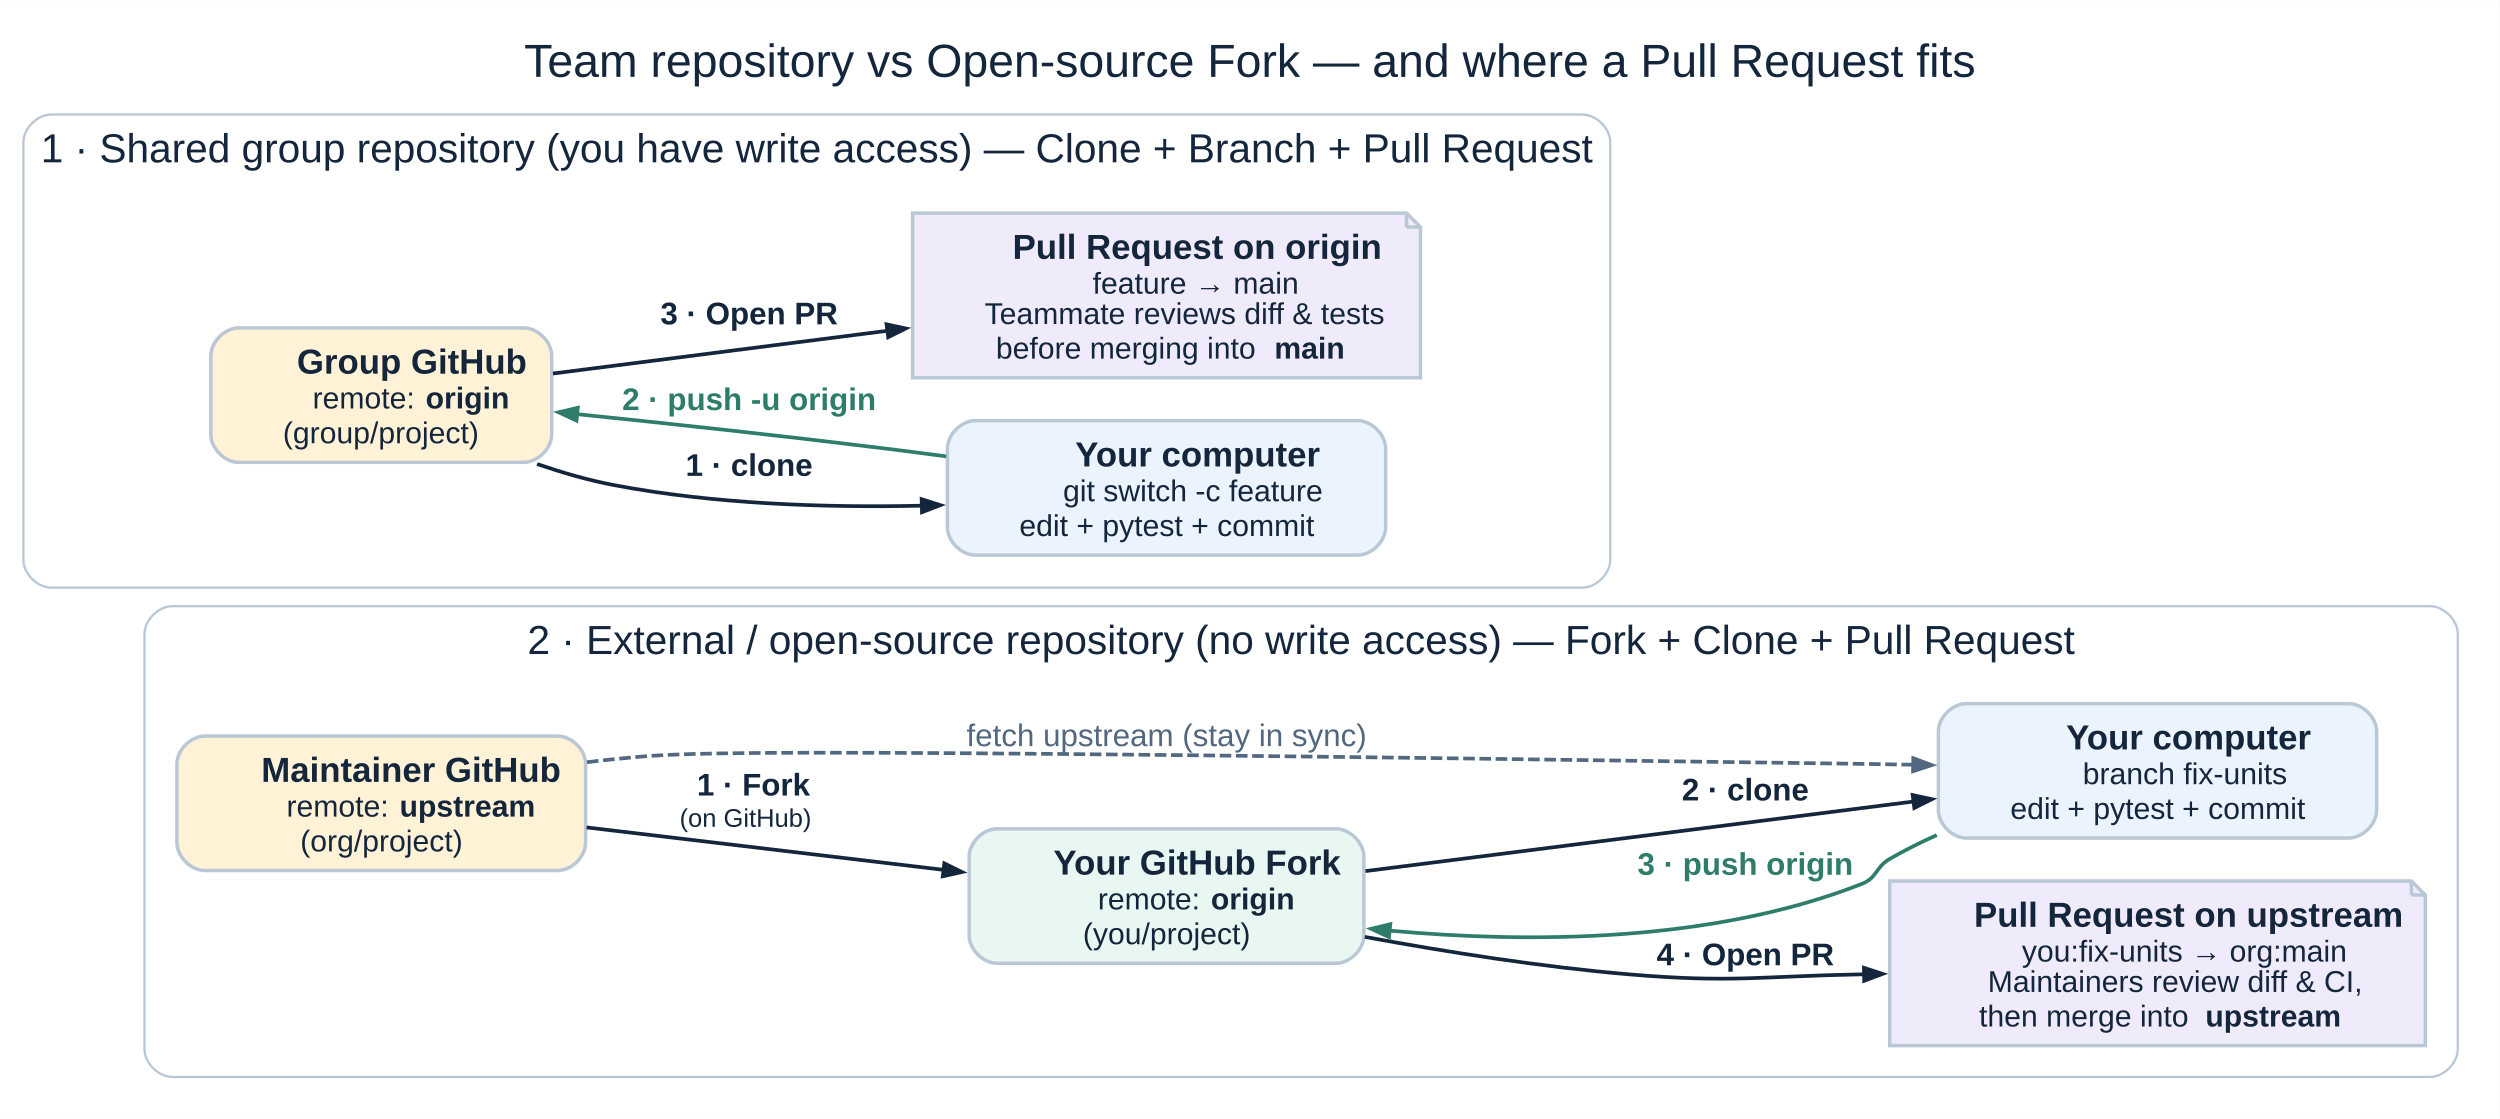
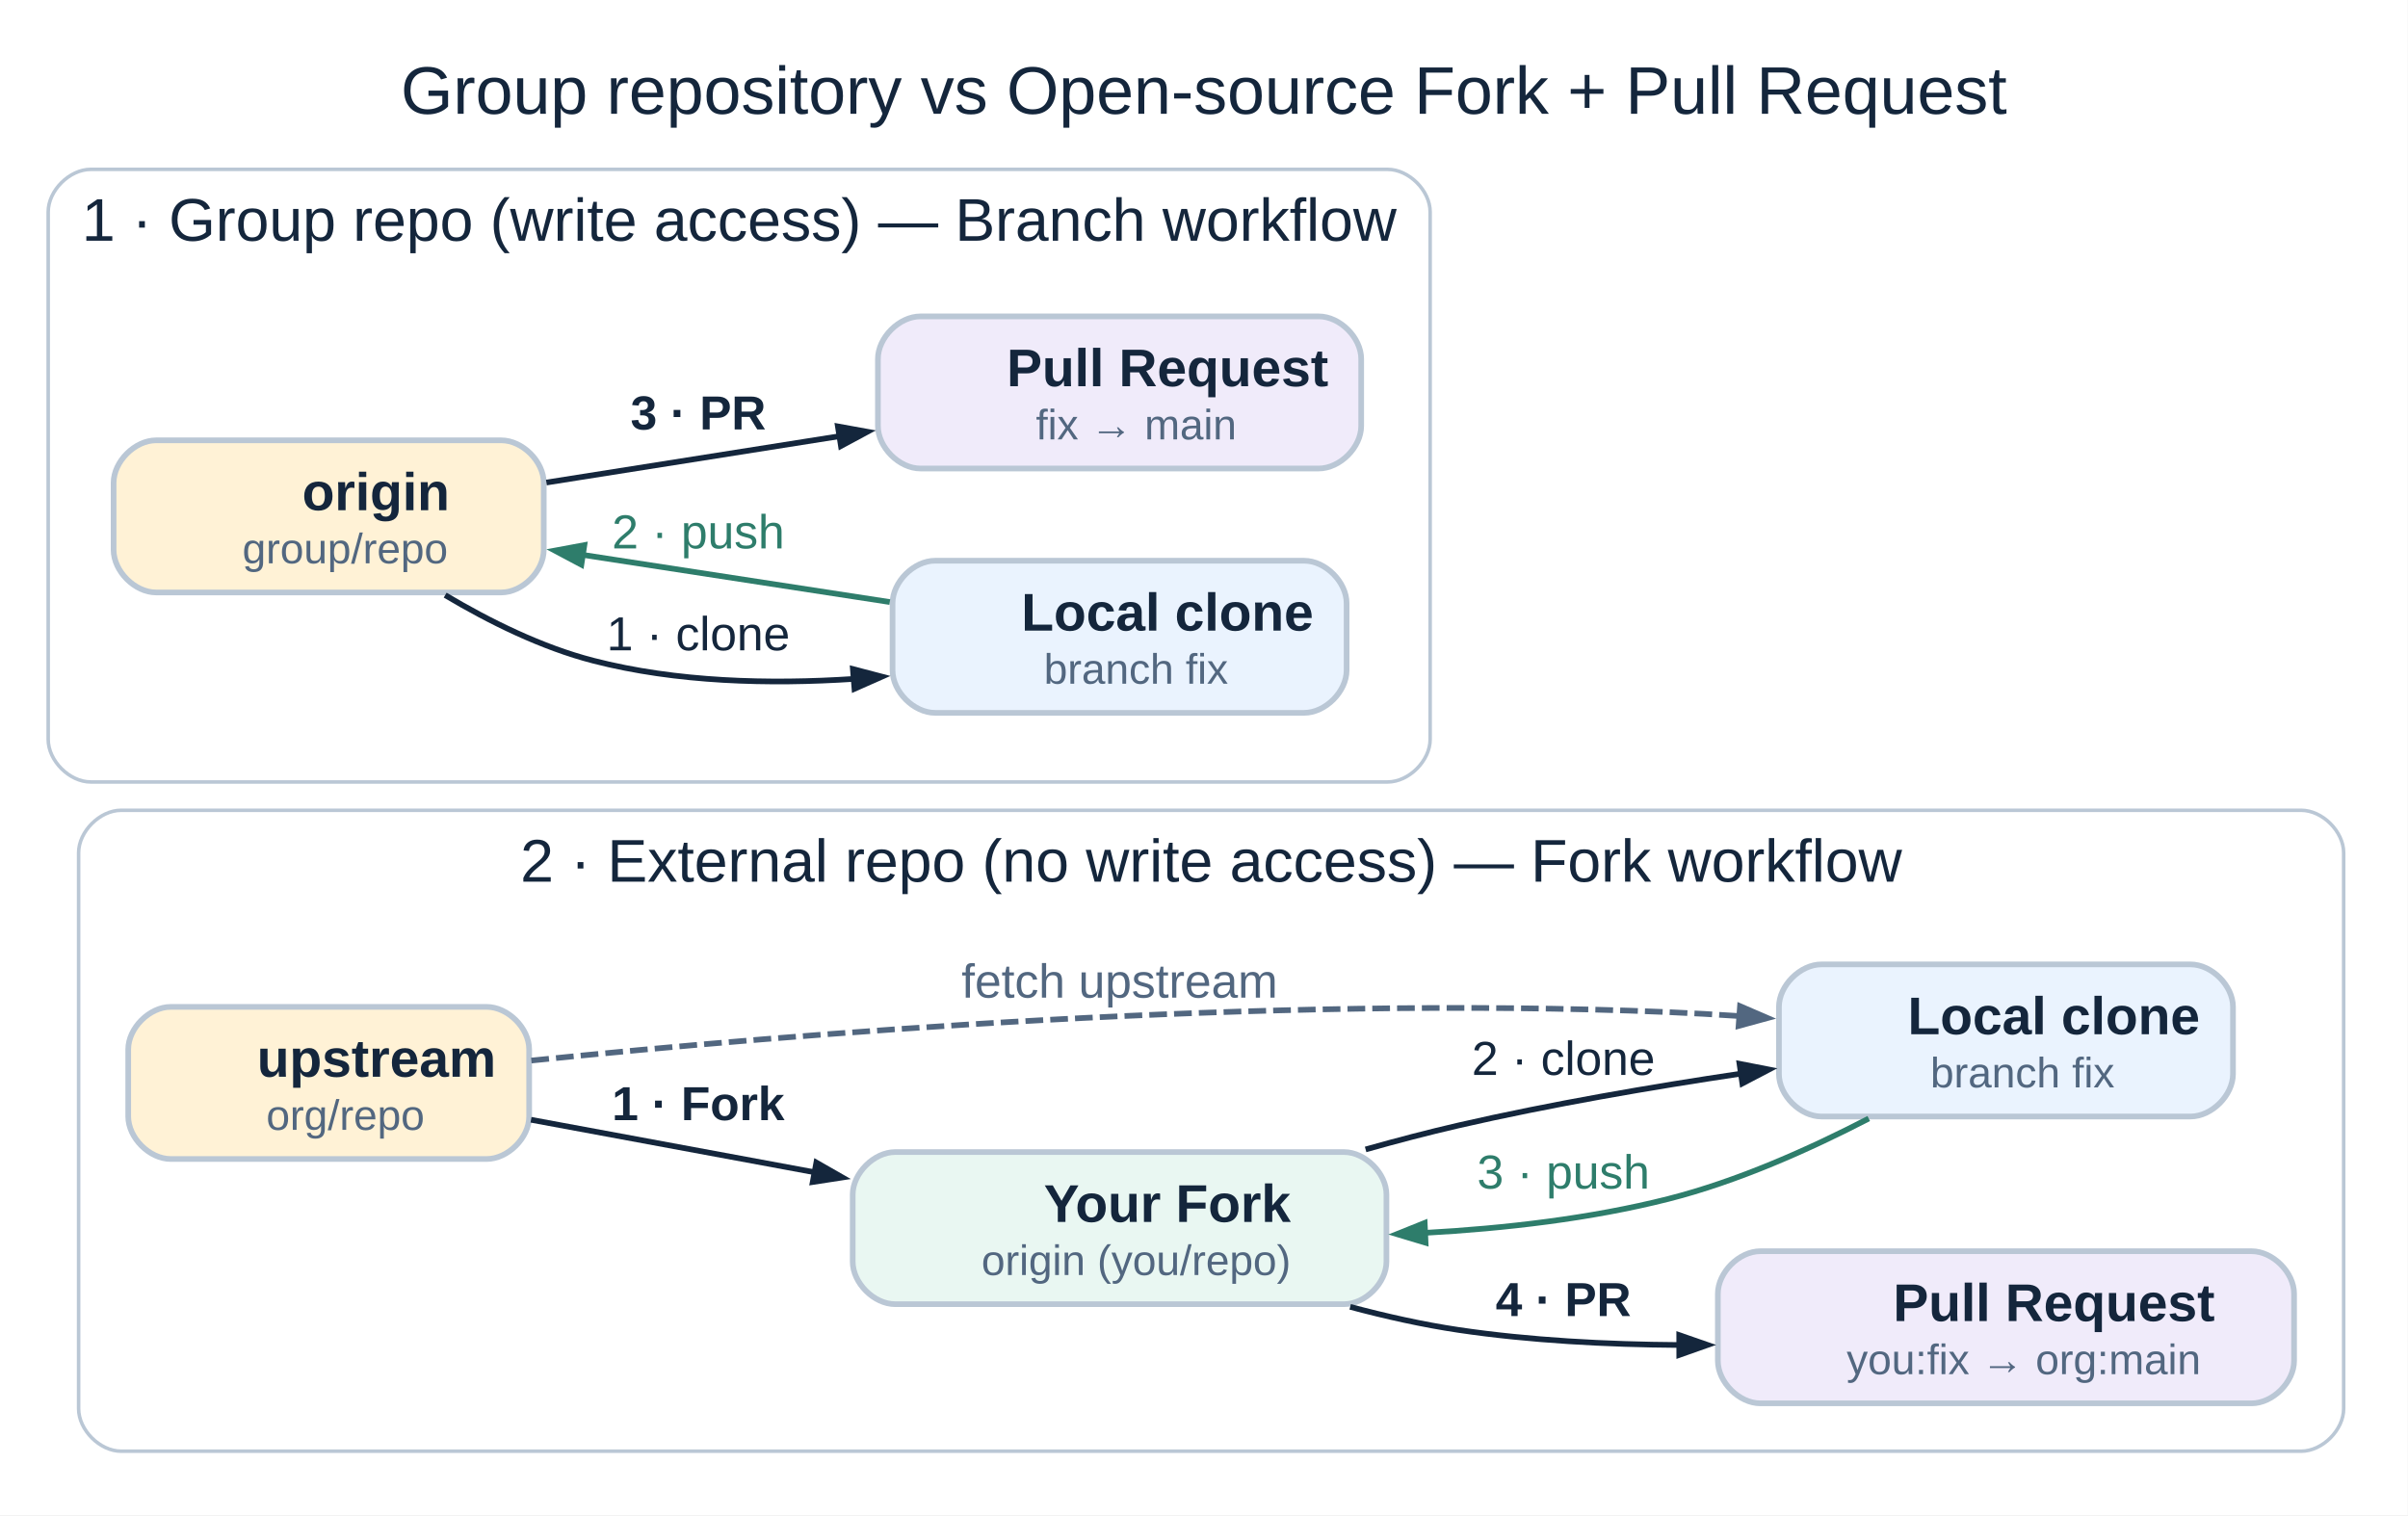
- <svg xmlns="http://www.w3.org/2000/svg" width="720" height="322" viewBox="0.00 0.00 1078.00 482.00" role="img" aria-labelledby="git-clone-fork-pr-title git-clone-fork-pr-desc">
-   <g id="graph0" class="graph" transform="scale(1 1) rotate(0) translate(10.08 472.33)">
-     <polygon fill="white" stroke="none" points="-10.08,10.08 -10.08,-472.33 1067.8,-472.33 1067.8,10.08 -10.08,10.08" />
-     <text xml:space="preserve" text-anchor="middle" x="528.86" y="-439.25" font-family="Arial" font-size="20.00" fill="#14263c">Team repository vs Open-source Fork — and where a Pull Request fits</text>
+ <svg xmlns="http://www.w3.org/2000/svg" width="680" height="428" viewBox="0.00 0.00 680.00 428.00" role="img" aria-labelledby="git-clone-fork-pr-title git-clone-fork-pr-desc">
+   <g id="graph0" class="graph" transform="scale(1 1) rotate(0) translate(10.08 417.83)">
+     <polygon fill="white" stroke="none" points="-10.08,10.08 -10.08,-417.83 669.83,-417.83 669.83,10.08 -10.08,10.08" />
+     <text xml:space="preserve" text-anchor="middle" x="329.88" y="-385.7" font-family="Arial" font-size="19.00" fill="#14263c">Group repository vs Open-source Fork + Pull Request</text>
    <g id="clust1" class="cluster">
-       <path fill="white" stroke="#bac7d5" d="M64.22,-8C64.22,-8 1037.72,-8 1037.72,-8 1043.72,-8 1049.72,-14 1049.72,-20 1049.72,-20 1049.72,-199 1049.72,-199 1049.72,-205 1043.72,-211 1037.72,-211 1037.72,-211 64.22,-211 64.22,-211 58.22,-211 52.22,-205 52.22,-199 52.22,-199 52.22,-20 52.22,-20 52.22,-14 58.22,-8 64.22,-8" />
-       <text xml:space="preserve" text-anchor="middle" x="550.97" y="-190.38" font-family="Arial" font-size="17.50" fill="#14263c">2 · External / open-source repository (no write access) — Fork + Clone + Pull Request</text>
+       <path fill="white" stroke="#bac7d5" d="M24.12,-8C24.12,-8 639.75,-8 639.75,-8 645.75,-8 651.75,-14 651.75,-20 651.75,-20 651.75,-177 651.75,-177 651.75,-183 645.75,-189 639.75,-189 639.75,-189 24.12,-189 24.12,-189 18.12,-189 12.12,-183 12.12,-177 12.12,-177 12.12,-20 12.12,-20 12.12,-14 18.12,-8 24.12,-8" />
+       <text xml:space="preserve" text-anchor="middle" x="331.94" y="-168.85" font-family="Arial" font-size="17.00" fill="#14263c">2 · External repo (no write access) — Fork workflow</text>
    </g>
    <g id="clust2" class="cluster">
-       <path fill="white" stroke="#bac7d5" d="M12,-219C12,-219 672.25,-219 672.25,-219 678.25,-219 684.25,-225 684.25,-231 684.25,-231 684.25,-411 684.25,-411 684.25,-417 678.25,-423 672.25,-423 672.25,-423 12,-423 12,-423 6,-423 0,-417 0,-411 0,-411 0,-231 0,-231 0,-225 6,-219 12,-219" />
-       <text xml:space="preserve" text-anchor="middle" x="342.12" y="-402.38" font-family="Arial" font-size="17.50" fill="#14263c">1 · Shared group repository (you have write access) — Clone + Branch + Pull Request</text>
+       <path fill="white" stroke="#bac7d5" d="M15.53,-197C15.53,-197 381.78,-197 381.78,-197 387.78,-197 393.78,-203 393.78,-209 393.78,-209 393.78,-358 393.78,-358 393.78,-364 387.78,-370 381.78,-370 381.78,-370 15.53,-370 15.53,-370 9.53,-370 3.53,-364 3.53,-358 3.53,-358 3.53,-209 3.53,-209 3.53,-203 9.53,-197 15.53,-197" />
+       <text xml:space="preserve" text-anchor="middle" x="198.66" y="-349.85" font-family="Arial" font-size="17.00" fill="#14263c">1 · Group repo (write access) — Branch workflow</text>
    </g>
    <g id="node1" class="node">
-       <path fill="#fff2d6" stroke="#bac7d5" stroke-width="1.5" d="M230.44,-154.98C230.44,-154.98 78.22,-154.98 78.22,-154.98 72.22,-154.98 66.22,-148.98 66.22,-142.98 66.22,-142.98 66.22,-109.02 66.22,-109.02 66.22,-103.02 72.22,-97.02 78.22,-97.02 78.22,-97.02 230.44,-97.02 230.44,-97.02 236.44,-97.02 242.44,-103.02 242.44,-109.02 242.44,-109.02 242.44,-142.98 242.44,-142.98 242.44,-148.98 236.44,-154.98 230.44,-154.98" />
-       <text xml:space="preserve" text-anchor="start" x="75.58" y="-135.25" font-family="Arial" font-size="15.00" fill="#14263c">      </text>
-       <text xml:space="preserve" text-anchor="start" x="102.58" y="-135.25" font-family="Arial" font-weight="bold" font-size="15.00" fill="#14263c">Maintainer GitHub</text>
-       <text xml:space="preserve" text-anchor="start" x="86.45" y="-120.25" font-family="Arial" font-size="15.00" fill="#14263c">      </text>
-       <text xml:space="preserve" text-anchor="start" x="113.45" y="-120.25" font-family="Arial" font-size="13.00" fill="#14263c">remote: </text>
-       <text xml:space="preserve" text-anchor="start" x="162.2" y="-120.25" font-family="Arial" font-weight="bold" font-size="13.00" fill="#14263c">upstream</text>
-       <text xml:space="preserve" text-anchor="start" x="97.7" y="-105.25" font-family="Arial" font-size="13.00" fill="#14263c">      (org/project)</text>
-       <text xml:space="preserve" text-anchor="start" x="192.95" y="-105.25" font-family="Arial" font-size="15.00" fill="#14263c">    </text>
+       <path fill="#fff2d6" stroke="#bac7d5" stroke-width="1.6" d="M127.35,-133.48C127.35,-133.48 38.13,-133.48 38.13,-133.48 32.13,-133.48 26.13,-127.48 26.13,-121.48 26.13,-121.48 26.13,-102.52 26.13,-102.52 26.13,-96.52 32.13,-90.52 38.13,-90.52 38.13,-90.52 127.35,-90.52 127.35,-90.52 133.35,-90.52 139.35,-96.52 139.35,-102.52 139.35,-102.52 139.35,-121.48 139.35,-121.48 139.35,-127.48 133.35,-133.48 127.35,-133.48" />
+       <text xml:space="preserve" text-anchor="start" x="35.49" y="-113.75" font-family="Arial" font-size="15.00" fill="#14263c">      </text>
+       <text xml:space="preserve" text-anchor="start" x="62.49" y="-113.75" font-family="Arial" font-weight="bold" font-size="15.00" fill="#14263c">upstream</text>
+       <text xml:space="preserve" text-anchor="start" x="38.11" y="-98.75" font-family="Arial" font-size="15.00" fill="#14263c">      </text>
+       <text xml:space="preserve" text-anchor="start" x="65.11" y="-98.75" font-family="Arial" font-size="12.00" fill="#526780">org/repo</text>
+       <text xml:space="preserve" text-anchor="start" x="109.36" y="-98.75" font-family="Arial" font-size="15.00" fill="#14263c">    </text>
    </g>
    <g id="node2" class="node">
-       <path fill="#e9f7f2" stroke="#bac7d5" stroke-width="1.5" d="M566.03,-114.98C566.03,-114.98 419.81,-114.98 419.81,-114.98 413.81,-114.98 407.81,-108.98 407.81,-102.98 407.81,-102.98 407.81,-69.02 407.81,-69.02 407.81,-63.02 413.81,-57.02 419.81,-57.02 419.81,-57.02 566.03,-57.02 566.03,-57.02 572.03,-57.02 578.03,-63.02 578.03,-69.02 578.03,-69.02 578.03,-102.98 578.03,-102.98 578.03,-108.98 572.03,-114.98 566.03,-114.98" />
-       <text xml:space="preserve" text-anchor="start" x="417.17" y="-95.25" font-family="Arial" font-size="15.00" fill="#14263c">      </text>
-       <text xml:space="preserve" text-anchor="start" x="444.17" y="-95.25" font-family="Arial" font-weight="bold" font-size="15.00" fill="#14263c">Your GitHub Fork</text>
-       <text xml:space="preserve" text-anchor="start" x="436.3" y="-80.25" font-family="Arial" font-size="15.00" fill="#14263c">      </text>
-       <text xml:space="preserve" text-anchor="start" x="463.3" y="-80.25" font-family="Arial" font-size="13.00" fill="#14263c">remote: </text>
-       <text xml:space="preserve" text-anchor="start" x="512.05" y="-80.25" font-family="Arial" font-weight="bold" font-size="13.00" fill="#14263c">origin</text>
-       <text xml:space="preserve" text-anchor="start" x="435.17" y="-65.25" font-family="Arial" font-size="13.00" fill="#14263c">      (you/project)</text>
-       <text xml:space="preserve" text-anchor="start" x="532.67" y="-65.25" font-family="Arial" font-size="15.00" fill="#14263c">    </text>
+       <path fill="#e9f7f2" stroke="#bac7d5" stroke-width="1.6" d="M369.44,-92.48C369.44,-92.48 242.72,-92.48 242.72,-92.48 236.72,-92.48 230.72,-86.48 230.72,-80.48 230.72,-80.48 230.72,-61.52 230.72,-61.52 230.72,-55.52 236.72,-49.52 242.72,-49.52 242.72,-49.52 369.44,-49.52 369.44,-49.52 375.44,-49.52 381.44,-55.52 381.44,-61.52 381.44,-61.52 381.44,-80.48 381.44,-80.48 381.44,-86.48 375.44,-92.48 369.44,-92.48" />
+       <text xml:space="preserve" text-anchor="start" x="257.7" y="-72.75" font-family="Arial" font-size="15.00" fill="#14263c">      </text>
+       <text xml:space="preserve" text-anchor="start" x="284.7" y="-72.75" font-family="Arial" font-weight="bold" font-size="15.00" fill="#14263c">Your Fork</text>
+       <text xml:space="preserve" text-anchor="start" x="240.08" y="-57.75" font-family="Arial" font-size="15.00" fill="#14263c">      </text>
+       <text xml:space="preserve" text-anchor="start" x="267.08" y="-57.75" font-family="Arial" font-size="12.00" fill="#526780">origin (you/repo)</text>
+       <text xml:space="preserve" text-anchor="start" x="354.08" y="-57.75" font-family="Arial" font-size="15.00" fill="#14263c">    </text>
    </g>
    <g id="edge1" class="edge">
-       <path fill="none" stroke="#14263c" stroke-width="1.6" d="M242.89,-115.59C290.17,-109.98 348.59,-103.03 396.97,-97.28" />
-       <polygon fill="#14263c" stroke="#14263c" stroke-width="1.6" points="397.11,-100.09 404.72,-96.36 396.45,-94.53 397.11,-100.09" />
-       <text xml:space="preserve" text-anchor="start" x="286.69" y="-129.36" font-family="Arial" font-size="13.50" fill="#14263c"> </text>
-       <text xml:space="preserve" text-anchor="start" x="290.44" y="-129.36" font-family="Arial" font-weight="bold" font-size="13.50" fill="#14263c">1 · Fork</text>
-       <text xml:space="preserve" text-anchor="start" x="282.94" y="-115.86" font-family="Arial" font-size="11.00" fill="#14263c">(on GitHub)</text>
-       <text xml:space="preserve" text-anchor="start" x="339.19" y="-115.86" font-family="Arial" font-size="13.50" fill="#14263c"> </text>
+       <path fill="none" stroke="#14263c" stroke-width="1.6" d="M139.88,-101.6C164.18,-97.1 193.16,-91.73 220.01,-86.76" />
+       <polygon fill="#14263c" stroke="#14263c" stroke-width="1.6" points="220.45,-89.52 227.81,-85.31 219.43,-84.02 220.45,-89.52" />
+       <text xml:space="preserve" text-anchor="start" x="158.97" y="-101.49" font-family="Arial" font-size="13.50" fill="#14263c"> </text>
+       <text xml:space="preserve" text-anchor="start" x="162.72" y="-101.49" font-family="Arial" font-weight="bold" font-size="13.50" fill="#14263c">1 · Fork</text>
+       <text xml:space="preserve" text-anchor="start" x="211.47" y="-101.49" font-family="Arial" font-size="13.50" fill="#14263c"> </text>
    </g>
    <g id="node3" class="node">
-       <path fill="#eaf3fe" stroke="#bac7d5" stroke-width="1.5" d="M1002.72,-168.98C1002.72,-168.98 837.75,-168.98 837.75,-168.98 831.75,-168.98 825.75,-162.98 825.75,-156.98 825.75,-156.98 825.75,-123.02 825.75,-123.02 825.75,-117.02 831.75,-111.02 837.75,-111.02 837.75,-111.02 1002.72,-111.02 1002.72,-111.02 1008.72,-111.02 1014.72,-117.02 1014.72,-123.02 1014.72,-123.02 1014.72,-156.98 1014.72,-156.98 1014.72,-162.98 1008.72,-168.98 1002.72,-168.98" />
-       <text xml:space="preserve" text-anchor="start" x="853.86" y="-149.25" font-family="Arial" font-size="15.00" fill="#14263c">      </text>
-       <text xml:space="preserve" text-anchor="start" x="880.86" y="-149.25" font-family="Arial" font-weight="bold" font-size="15.00" fill="#14263c">Your computer</text>
-       <text xml:space="preserve" text-anchor="start" x="860.99" y="-134.25" font-family="Arial" font-size="15.00" fill="#14263c">      </text>
-       <text xml:space="preserve" text-anchor="start" x="887.99" y="-134.25" font-family="Arial" font-size="13.00" fill="#14263c">branch fix-units</text>
-       <text xml:space="preserve" text-anchor="start" x="835.11" y="-119.25" font-family="Arial" font-size="13.00" fill="#14263c">      edit + pytest + commit</text>
-       <text xml:space="preserve" text-anchor="start" x="987.36" y="-119.25" font-family="Arial" font-size="15.00" fill="#14263c">    </text>
+       <path fill="#eaf3fe" stroke="#bac7d5" stroke-width="1.6" d="M608.5,-145.48C608.5,-145.48 504.28,-145.48 504.28,-145.48 498.28,-145.48 492.28,-139.48 492.28,-133.48 492.28,-133.48 492.28,-114.52 492.28,-114.52 492.28,-108.52 498.28,-102.52 504.28,-102.52 504.28,-102.52 608.5,-102.52 608.5,-102.52 614.5,-102.52 620.5,-108.52 620.5,-114.52 620.5,-114.52 620.5,-133.48 620.5,-133.48 620.5,-139.48 614.5,-145.48 608.5,-145.48" />
+       <text xml:space="preserve" text-anchor="start" x="501.64" y="-125.75" font-family="Arial" font-size="15.00" fill="#14263c">      </text>
+       <text xml:space="preserve" text-anchor="start" x="528.64" y="-125.75" font-family="Arial" font-weight="bold" font-size="15.00" fill="#14263c">Local clone</text>
+       <text xml:space="preserve" text-anchor="start" x="508.02" y="-110.75" font-family="Arial" font-size="15.00" fill="#14263c">      </text>
+       <text xml:space="preserve" text-anchor="start" x="535.02" y="-110.75" font-family="Arial" font-size="12.00" fill="#526780">branch fix</text>
+       <text xml:space="preserve" text-anchor="start" x="586.77" y="-110.75" font-family="Arial" font-size="15.00" fill="#14263c">    </text>
    </g>
    <g id="edge5" class="edge">
-       <path fill="none" stroke="#526780" stroke-width="1.6" stroke-dasharray="5,2" d="M243.02,-143.72C246.87,-144.21 250.69,-144.64 254.44,-145 284.36,-147.84 278.21,-150.32 792.75,-143 800,-142.9 807.48,-142.77 815.01,-142.63" />
-       <polygon fill="#526780" stroke="#526780" stroke-width="1.6" points="814.94,-145.43 822.88,-142.47 814.83,-139.83 814.94,-145.43" />
-       <text xml:space="preserve" text-anchor="start" x="402.92" y="-150.64" font-family="Arial" font-size="13.50" fill="#526780"> fetch upstream (stay in sync) </text>
+       <path fill="none" stroke="#526780" stroke-width="1.6" stroke-dasharray="5,2" d="M139.97,-118.33C213.68,-125.85 347,-136.83 461.03,-132 467.65,-131.72 474.53,-131.33 481.42,-130.87" />
+       <polygon fill="#526780" stroke="#526780" stroke-width="1.6" points="481.29,-133.69 489.07,-130.33 480.89,-128.1 481.29,-133.69" />
+       <text xml:space="preserve" text-anchor="start" x="257.7" y="-136.09" font-family="Arial" font-size="13.50" fill="#526780"> fetch upstream </text>
    </g>
    <g id="edge2" class="edge">
-       <path fill="none" stroke="#14263c" stroke-width="1.6" d="M578.71,-96.77C646.76,-105.41 742.59,-117.57 815.26,-126.8" />
-       <polygon fill="#14263c" stroke="#14263c" stroke-width="1.6" points="814.66,-129.55 822.95,-127.78 815.37,-123.99 814.66,-129.55" />
-       <text xml:space="preserve" text-anchor="start" x="711.38" y="-127.22" font-family="Arial" font-size="13.50" fill="#14263c"> </text>
-       <text xml:space="preserve" text-anchor="start" x="715.12" y="-127.22" font-family="Arial" font-weight="bold" font-size="13.50" fill="#14263c">2 · clone</text>
-       <text xml:space="preserve" text-anchor="start" x="769.88" y="-127.22" font-family="Arial" font-size="13.50" fill="#14263c"> </text>
+       <path fill="none" stroke="#14263c" stroke-width="1.6" d="M375.56,-93.22C384.34,-95.7 393.24,-98.03 401.78,-100 427.68,-105.96 456.37,-110.88 481.88,-114.68" />
+       <polygon fill="#14263c" stroke="#14263c" stroke-width="1.6" points="481.14,-117.41 489.46,-115.79 481.95,-111.86 481.14,-117.41" />
+       <text xml:space="preserve" text-anchor="start" x="401.78" y="-114.26" font-family="Arial" font-size="13.50" fill="#14263c"> 2 · clone </text>
    </g>
    <g id="node4" class="node">
-       <polygon fill="#f0ebfa" stroke="#bac7d5" stroke-width="1.5" points="1029.72,-92.48 804.75,-92.48 804.75,-21.52 1035.72,-21.52 1035.72,-86.48 1029.72,-92.48" />
-       <polyline fill="none" stroke="#bac7d5" stroke-width="1.5" points="1029.72,-92.48 1029.72,-86.48" />
-       <polyline fill="none" stroke="#bac7d5" stroke-width="1.5" points="1035.72,-86.48 1029.72,-86.48" />
-       <text xml:space="preserve" text-anchor="start" x="814.11" y="-72.75" font-family="Arial" font-size="15.00" fill="#14263c">      </text>
-       <text xml:space="preserve" text-anchor="start" x="841.11" y="-72.75" font-family="Arial" font-weight="bold" font-size="15.00" fill="#14263c">Pull Request on upstream</text>
-       <text xml:space="preserve" text-anchor="start" x="834.74" y="-57.75" font-family="Arial" font-size="15.00" fill="#14263c">      </text>
-       <text xml:space="preserve" text-anchor="start" x="861.74" y="-57.75" font-family="Arial" font-size="13.00" fill="#14263c">you:fix-units → org:main</text>
-       <text xml:space="preserve" text-anchor="start" x="825.36" y="-44.65" font-family="Arial" font-size="13.00" fill="#14263c">      Maintainers review diff &amp; CI,</text>
-       <text xml:space="preserve" text-anchor="start" x="821.61" y="-29.75" font-family="Arial" font-size="13.00" fill="#14263c">      then merge into </text>
-       <text xml:space="preserve" text-anchor="start" x="940.86" y="-29.75" font-family="Arial" font-weight="bold" font-size="13.00" fill="#14263c">upstream</text>
-       <text xml:space="preserve" text-anchor="start" x="1000.86" y="-29.75" font-family="Arial" font-size="15.00" fill="#14263c">    </text>
+       <path fill="#f0ebfa" stroke="#bac7d5" stroke-width="1.6" d="M625.75,-64.48C625.75,-64.48 487.03,-64.48 487.03,-64.48 481.03,-64.48 475.03,-58.48 475.03,-52.48 475.03,-52.48 475.03,-33.52 475.03,-33.52 475.03,-27.52 481.03,-21.52 487.03,-21.52 487.03,-21.52 625.75,-21.52 625.75,-21.52 631.75,-21.52 637.75,-27.52 637.75,-33.52 637.75,-33.52 637.75,-52.48 637.75,-52.48 637.75,-58.48 631.75,-64.48 625.75,-64.48" />
+       <text xml:space="preserve" text-anchor="start" x="497.52" y="-44.75" font-family="Arial" font-size="15.00" fill="#14263c">      </text>
+       <text xml:space="preserve" text-anchor="start" x="524.52" y="-44.75" font-family="Arial" font-weight="bold" font-size="15.00" fill="#14263c">Pull Request</text>
+       <text xml:space="preserve" text-anchor="start" x="484.39" y="-29.75" font-family="Arial" font-size="15.00" fill="#14263c">      </text>
+       <text xml:space="preserve" text-anchor="start" x="511.39" y="-29.75" font-family="Arial" font-size="12.00" fill="#526780">you:fix → org:main</text>
+       <text xml:space="preserve" text-anchor="start" x="610.39" y="-29.75" font-family="Arial" font-size="15.00" fill="#14263c">    </text>
    </g>
    <g id="edge4" class="edge">
-       <path fill="none" stroke="#14263c" stroke-width="1.6" d="M578.45,-68.39C613.49,-61.93 654.66,-55.43 692.25,-52.25 736.76,-48.49 748.09,-51.41 792.75,-52.25 793.1,-52.26 793.45,-52.26 793.8,-52.27" />
-       <polygon fill="#14263c" stroke="#14263c" stroke-width="1.6" points="793.64,-55.07 801.69,-52.44 793.76,-49.47 793.64,-55.07" />
-       <text xml:space="preserve" text-anchor="start" x="700.5" y="-56.17" font-family="Arial" font-size="13.50" fill="#14263c"> </text>
-       <text xml:space="preserve" text-anchor="start" x="704.25" y="-56.17" font-family="Arial" font-weight="bold" font-size="13.50" fill="#14263c">4 · Open PR</text>
-       <text xml:space="preserve" text-anchor="start" x="780.75" y="-56.17" font-family="Arial" font-size="13.50" fill="#14263c"> </text>
+       <path fill="none" stroke="#14263c" stroke-width="1.6" d="M371.2,-48.77C381.32,-46.07 391.75,-43.74 401.78,-42.25 421.87,-39.27 443.59,-38.13 464.21,-37.99" />
+       <polygon fill="#14263c" stroke="#14263c" stroke-width="1.6" points="464.12,-40.79 472.12,-38.01 464.13,-35.19 464.12,-40.79" />
+       <text xml:space="preserve" text-anchor="start" x="408.53" y="-46.17" font-family="Arial" font-size="13.50" fill="#14263c"> </text>
+       <text xml:space="preserve" text-anchor="start" x="412.28" y="-46.17" font-family="Arial" font-weight="bold" font-size="13.50" fill="#14263c">4 · PR</text>
+       <text xml:space="preserve" text-anchor="start" x="450.53" y="-46.17" font-family="Arial" font-size="13.50" fill="#14263c"> </text>
    </g>
    <g id="edge3" class="edge">
-       <path fill="none" stroke="#2e7d6b" stroke-width="1.6" d="M825.06,-112.29C818.03,-109.16 811.18,-105.73 804.75,-102 798.56,-98.41 799.42,-93.87 792.75,-91.25 728.14,-65.89 649.47,-65.6 589.06,-71.1" />
-       <polygon fill="#2e7d6b" stroke="#2e7d6b" stroke-width="1.6" points="588.87,-68.31 581.18,-71.88 589.41,-73.88 588.87,-68.31" />
-       <text xml:space="preserve" text-anchor="start" x="692.25" y="-95.17" font-family="Arial" font-size="13.50" fill="#2e7d6b"> </text>
-       <text xml:space="preserve" text-anchor="start" x="696" y="-95.17" font-family="Arial" font-weight="bold" font-size="13.50" fill="#2e7d6b">3 · push origin</text>
-       <text xml:space="preserve" text-anchor="start" x="789" y="-95.17" font-family="Arial" font-size="13.50" fill="#2e7d6b"> </text>
+       <path fill="none" stroke="#2e7d6b" stroke-width="1.6" d="M517.64,-101.95C500.87,-93.26 480.54,-84.19 461.03,-79.25 439.09,-73.69 414.85,-70.9 392.23,-69.66" />
+       <polygon fill="#2e7d6b" stroke="#2e7d6b" stroke-width="1.6" points="392.49,-66.87 384.38,-69.31 392.24,-72.47 392.49,-66.87" />
+       <text xml:space="preserve" text-anchor="start" x="403.28" y="-82.17" font-family="Arial" font-size="13.50" fill="#2e7d6b"> 3 · push </text>
    </g>
    <g id="node5" class="node">
-       <path fill="#fff2d6" stroke="#bac7d5" stroke-width="1.5" d="M215.81,-330.98C215.81,-330.98 92.84,-330.98 92.84,-330.98 86.84,-330.98 80.84,-324.98 80.84,-318.98 80.84,-318.98 80.84,-285.02 80.84,-285.02 80.84,-279.02 86.84,-273.02 92.84,-273.02 92.84,-273.02 215.81,-273.02 215.81,-273.02 221.81,-273.02 227.81,-279.02 227.81,-285.02 227.81,-285.02 227.81,-318.98 227.81,-318.98 227.81,-324.98 221.81,-330.98 215.81,-330.98" />
-       <text xml:space="preserve" text-anchor="start" x="90.95" y="-311.25" font-family="Arial" font-size="15.00" fill="#14263c">      </text>
-       <text xml:space="preserve" text-anchor="start" x="117.95" y="-311.25" font-family="Arial" font-weight="bold" font-size="15.00" fill="#14263c">Group GitHub</text>
-       <text xml:space="preserve" text-anchor="start" x="97.7" y="-296.25" font-family="Arial" font-size="15.00" fill="#14263c">      </text>
-       <text xml:space="preserve" text-anchor="start" x="124.7" y="-296.25" font-family="Arial" font-size="13.00" fill="#14263c">remote: </text>
-       <text xml:space="preserve" text-anchor="start" x="173.45" y="-296.25" font-family="Arial" font-weight="bold" font-size="13.00" fill="#14263c">origin</text>
-       <text xml:space="preserve" text-anchor="start" x="90.2" y="-281.25" font-family="Arial" font-size="13.00" fill="#14263c">      (group/project)</text>
-       <text xml:space="preserve" text-anchor="start" x="200.45" y="-281.25" font-family="Arial" font-size="15.00" fill="#14263c">    </text>
+       <path fill="#fff2d6" stroke="#bac7d5" stroke-width="1.6" d="M131.47,-293.48C131.47,-293.48 34,-293.48 34,-293.48 28,-293.48 22,-287.48 22,-281.48 22,-281.48 22,-262.52 22,-262.52 22,-256.52 28,-250.52 34,-250.52 34,-250.52 131.47,-250.52 131.47,-250.52 137.47,-250.52 143.47,-256.52 143.47,-262.52 143.47,-262.52 143.47,-281.48 143.47,-281.48 143.47,-287.48 137.47,-293.48 131.47,-293.48" />
+       <text xml:space="preserve" text-anchor="start" x="48.24" y="-273.75" font-family="Arial" font-size="15.00" fill="#14263c">      </text>
+       <text xml:space="preserve" text-anchor="start" x="75.24" y="-273.75" font-family="Arial" font-weight="bold" font-size="15.00" fill="#14263c">origin</text>
+       <text xml:space="preserve" text-anchor="start" x="31.36" y="-258.75" font-family="Arial" font-size="15.00" fill="#14263c">      </text>
+       <text xml:space="preserve" text-anchor="start" x="58.36" y="-258.75" font-family="Arial" font-size="12.00" fill="#526780">group/repo</text>
+       <text xml:space="preserve" text-anchor="start" x="116.11" y="-258.75" font-family="Arial" font-size="15.00" fill="#14263c">    </text>
    </g>
    <g id="node6" class="node">
-       <path fill="#eaf3fe" stroke="#bac7d5" stroke-width="1.5" d="M575.41,-290.98C575.41,-290.98 410.44,-290.98 410.44,-290.98 404.44,-290.98 398.44,-284.98 398.44,-278.98 398.44,-278.98 398.44,-245.02 398.44,-245.02 398.44,-239.02 404.44,-233.02 410.44,-233.02 410.44,-233.02 575.41,-233.02 575.41,-233.02 581.41,-233.02 587.41,-239.02 587.41,-245.02 587.41,-245.02 587.41,-278.98 587.41,-278.98 587.41,-284.98 581.41,-290.98 575.41,-290.98" />
-       <text xml:space="preserve" text-anchor="start" x="426.55" y="-271.25" font-family="Arial" font-size="15.00" fill="#14263c">      </text>
-       <text xml:space="preserve" text-anchor="start" x="453.55" y="-271.25" font-family="Arial" font-weight="bold" font-size="15.00" fill="#14263c">Your computer</text>
-       <text xml:space="preserve" text-anchor="start" x="421.3" y="-256.25" font-family="Arial" font-size="15.00" fill="#14263c">      </text>
-       <text xml:space="preserve" text-anchor="start" x="448.3" y="-256.25" font-family="Arial" font-size="13.00" fill="#14263c">git switch -c feature</text>
-       <text xml:space="preserve" text-anchor="start" x="407.8" y="-241.25" font-family="Arial" font-size="13.00" fill="#14263c">      edit + pytest + commit</text>
-       <text xml:space="preserve" text-anchor="start" x="560.05" y="-241.25" font-family="Arial" font-size="15.00" fill="#14263c">    </text>
+       <path fill="#eaf3fe" stroke="#bac7d5" stroke-width="1.6" d="M358.19,-259.48C358.19,-259.48 253.97,-259.48 253.97,-259.48 247.97,-259.48 241.97,-253.48 241.97,-247.48 241.97,-247.48 241.97,-228.52 241.97,-228.52 241.97,-222.52 247.97,-216.52 253.97,-216.52 253.97,-216.52 358.19,-216.52 358.19,-216.52 364.19,-216.52 370.19,-222.52 370.19,-228.52 370.19,-228.52 370.19,-247.48 370.19,-247.48 370.19,-253.48 364.19,-259.48 358.19,-259.48" />
+       <text xml:space="preserve" text-anchor="start" x="251.33" y="-239.75" font-family="Arial" font-size="15.00" fill="#14263c">      </text>
+       <text xml:space="preserve" text-anchor="start" x="278.33" y="-239.75" font-family="Arial" font-weight="bold" font-size="15.00" fill="#14263c">Local clone</text>
+       <text xml:space="preserve" text-anchor="start" x="257.7" y="-224.75" font-family="Arial" font-size="15.00" fill="#14263c">      </text>
+       <text xml:space="preserve" text-anchor="start" x="284.7" y="-224.75" font-family="Arial" font-size="12.00" fill="#526780">branch fix</text>
+       <text xml:space="preserve" text-anchor="start" x="336.45" y="-224.75" font-family="Arial" font-size="15.00" fill="#14263c">    </text>
    </g>
    <g id="edge6" class="edge">
-       <path fill="none" stroke="#14263c" stroke-width="1.6" d="M221.51,-272.3C232.32,-268.57 243.55,-265.33 254.44,-263.25 297.55,-255 345.89,-253.4 387.64,-254.34" />
-       <polygon fill="#14263c" stroke="#14263c" stroke-width="1.6" points="387.33,-257.13 395.4,-254.56 387.48,-251.53 387.33,-257.13" />
-       <text xml:space="preserve" text-anchor="start" x="281.81" y="-267.18" font-family="Arial" font-size="13.50" fill="#14263c"> </text>
-       <text xml:space="preserve" text-anchor="start" x="285.56" y="-267.18" font-family="Arial" font-weight="bold" font-size="13.50" fill="#14263c">1 · clone</text>
-       <text xml:space="preserve" text-anchor="start" x="340.31" y="-267.18" font-family="Arial" font-size="13.50" fill="#14263c"> </text>
+       <path fill="none" stroke="#14263c" stroke-width="1.6" d="M115.63,-249.76C128.1,-242.34 142.88,-235.01 157.47,-231.25 180.95,-225.19 207.21,-224.53 231,-226.1" />
+       <polygon fill="#14263c" stroke="#14263c" stroke-width="1.6" points="230.77,-228.89 238.97,-226.74 231.22,-223.31 230.77,-228.89" />
+       <text xml:space="preserve" text-anchor="start" x="157.47" y="-234.18" font-family="Arial" font-size="13.50" fill="#14263c"> 1 · clone </text>
    </g>
    <g id="node7" class="node">
-       <polygon fill="#f0ebfa" stroke="#bac7d5" stroke-width="1.5" points="596.41,-380.48 383.44,-380.48 383.44,-309.52 602.41,-309.52 602.41,-374.48 596.41,-380.48" />
-       <polyline fill="none" stroke="#bac7d5" stroke-width="1.5" points="596.41,-380.48 596.41,-374.48" />
-       <polyline fill="none" stroke="#bac7d5" stroke-width="1.5" points="602.41,-374.48 596.41,-374.48" />
-       <text xml:space="preserve" text-anchor="start" x="399.55" y="-360.75" font-family="Arial" font-size="15.00" fill="#14263c">      </text>
-       <text xml:space="preserve" text-anchor="start" x="426.55" y="-360.75" font-family="Arial" font-weight="bold" font-size="15.00" fill="#14263c">Pull Request on origin</text>
-       <text xml:space="preserve" text-anchor="start" x="434.05" y="-345.75" font-family="Arial" font-size="15.00" fill="#14263c">      </text>
-       <text xml:space="preserve" text-anchor="start" x="461.05" y="-345.75" font-family="Arial" font-size="13.00" fill="#14263c">feature → main</text>
-       <text xml:space="preserve" text-anchor="start" x="392.8" y="-332.65" font-family="Arial" font-size="13.00" fill="#14263c">      Teammate reviews diff &amp; tests</text>
-       <text xml:space="preserve" text-anchor="start" x="397.67" y="-317.75" font-family="Arial" font-size="13.00" fill="#14263c">      before merging into </text>
-       <text xml:space="preserve" text-anchor="start" x="539.42" y="-317.75" font-family="Arial" font-weight="bold" font-size="13.00" fill="#14263c">main</text>
-       <text xml:space="preserve" text-anchor="start" x="570.17" y="-317.75" font-family="Arial" font-size="15.00" fill="#14263c">    </text>
+       <path fill="#f0ebfa" stroke="#bac7d5" stroke-width="1.6" d="M362.31,-328.48C362.31,-328.48 249.84,-328.48 249.84,-328.48 243.84,-328.48 237.84,-322.48 237.84,-316.48 237.84,-316.48 237.84,-297.52 237.84,-297.52 237.84,-291.52 243.84,-285.52 249.84,-285.52 249.84,-285.52 362.31,-285.52 362.31,-285.52 368.31,-285.52 374.31,-291.52 374.31,-297.52 374.31,-297.52 374.31,-316.48 374.31,-316.48 374.31,-322.48 368.31,-328.48 362.31,-328.48" />
+       <text xml:space="preserve" text-anchor="start" x="247.2" y="-308.75" font-family="Arial" font-size="15.00" fill="#14263c">      </text>
+       <text xml:space="preserve" text-anchor="start" x="274.2" y="-308.75" font-family="Arial" font-weight="bold" font-size="15.00" fill="#14263c">Pull Request</text>
+       <text xml:space="preserve" text-anchor="start" x="255.45" y="-293.75" font-family="Arial" font-size="15.00" fill="#14263c">      </text>
+       <text xml:space="preserve" text-anchor="start" x="282.45" y="-293.75" font-family="Arial" font-size="12.00" fill="#526780">fix → main</text>
+       <text xml:space="preserve" text-anchor="start" x="338.7" y="-293.75" font-family="Arial" font-size="15.00" fill="#14263c">    </text>
    </g>
    <g id="edge8" class="edge">
-       <path fill="none" stroke="#14263c" stroke-width="1.6" d="M228.36,-311.33C270.51,-316.71 324.55,-323.62 372.71,-329.77" />
-       <polygon fill="#14263c" stroke="#14263c" stroke-width="1.6" points="372.2,-332.53 380.49,-330.76 372.91,-326.97 372.2,-332.53" />
-       <text xml:space="preserve" text-anchor="start" x="270.94" y="-332.54" font-family="Arial" font-size="13.50" fill="#14263c"> </text>
-       <text xml:space="preserve" text-anchor="start" x="274.69" y="-332.54" font-family="Arial" font-weight="bold" font-size="13.50" fill="#14263c">3 · Open PR</text>
-       <text xml:space="preserve" text-anchor="start" x="351.19" y="-332.54" font-family="Arial" font-size="13.50" fill="#14263c"> </text>
+       <path fill="none" stroke="#14263c" stroke-width="1.6" d="M144.22,-281.56C169.76,-285.6 199.82,-290.36 227,-294.65" />
+       <polygon fill="#14263c" stroke="#14263c" stroke-width="1.6" points="226.53,-297.41 234.87,-295.9 227.4,-291.88 226.53,-297.41" />
+       <text xml:space="preserve" text-anchor="start" x="164.22" y="-296.56" font-family="Arial" font-size="13.50" fill="#14263c"> </text>
+       <text xml:space="preserve" text-anchor="start" x="167.97" y="-296.56" font-family="Arial" font-weight="bold" font-size="13.50" fill="#14263c">3 · PR</text>
+       <text xml:space="preserve" text-anchor="start" x="206.22" y="-296.56" font-family="Arial" font-size="13.50" fill="#14263c"> </text>
    </g>
    <g id="edge7" class="edge">
-       <path fill="none" stroke="#2e7d6b" stroke-width="1.6" d="M397.91,-275.58C388.97,-276.78 380.03,-277.94 371.44,-279 327.69,-284.41 278.86,-289.68 238.7,-293.8" />
-       <polygon fill="#2e7d6b" stroke="#2e7d6b" stroke-width="1.6" points="238.51,-291 230.83,-294.6 239.07,-296.57 238.51,-291" />
-       <text xml:space="preserve" text-anchor="start" x="254.44" y="-295.56" font-family="Arial" font-size="13.50" fill="#2e7d6b"> </text>
-       <text xml:space="preserve" text-anchor="start" x="258.19" y="-295.56" font-family="Arial" font-weight="bold" font-size="13.50" fill="#2e7d6b">2 · push -u origin</text>
-       <text xml:space="preserve" text-anchor="start" x="367.69" y="-295.56" font-family="Arial" font-size="13.50" fill="#2e7d6b"> </text>
+       <path fill="none" stroke="#2e7d6b" stroke-width="1.6" d="M241.19,-247.81C213.99,-251.99 182.18,-256.88 154.3,-261.16" />
+       <polygon fill="#2e7d6b" stroke="#2e7d6b" stroke-width="1.6" points="154.09,-258.36 146.61,-262.34 154.94,-263.89 154.09,-258.36" />
+       <text xml:space="preserve" text-anchor="start" x="158.97" y="-262.96" font-family="Arial" font-size="13.50" fill="#2e7d6b"> 2 · push </text>
    </g>
  </g>
</svg>
